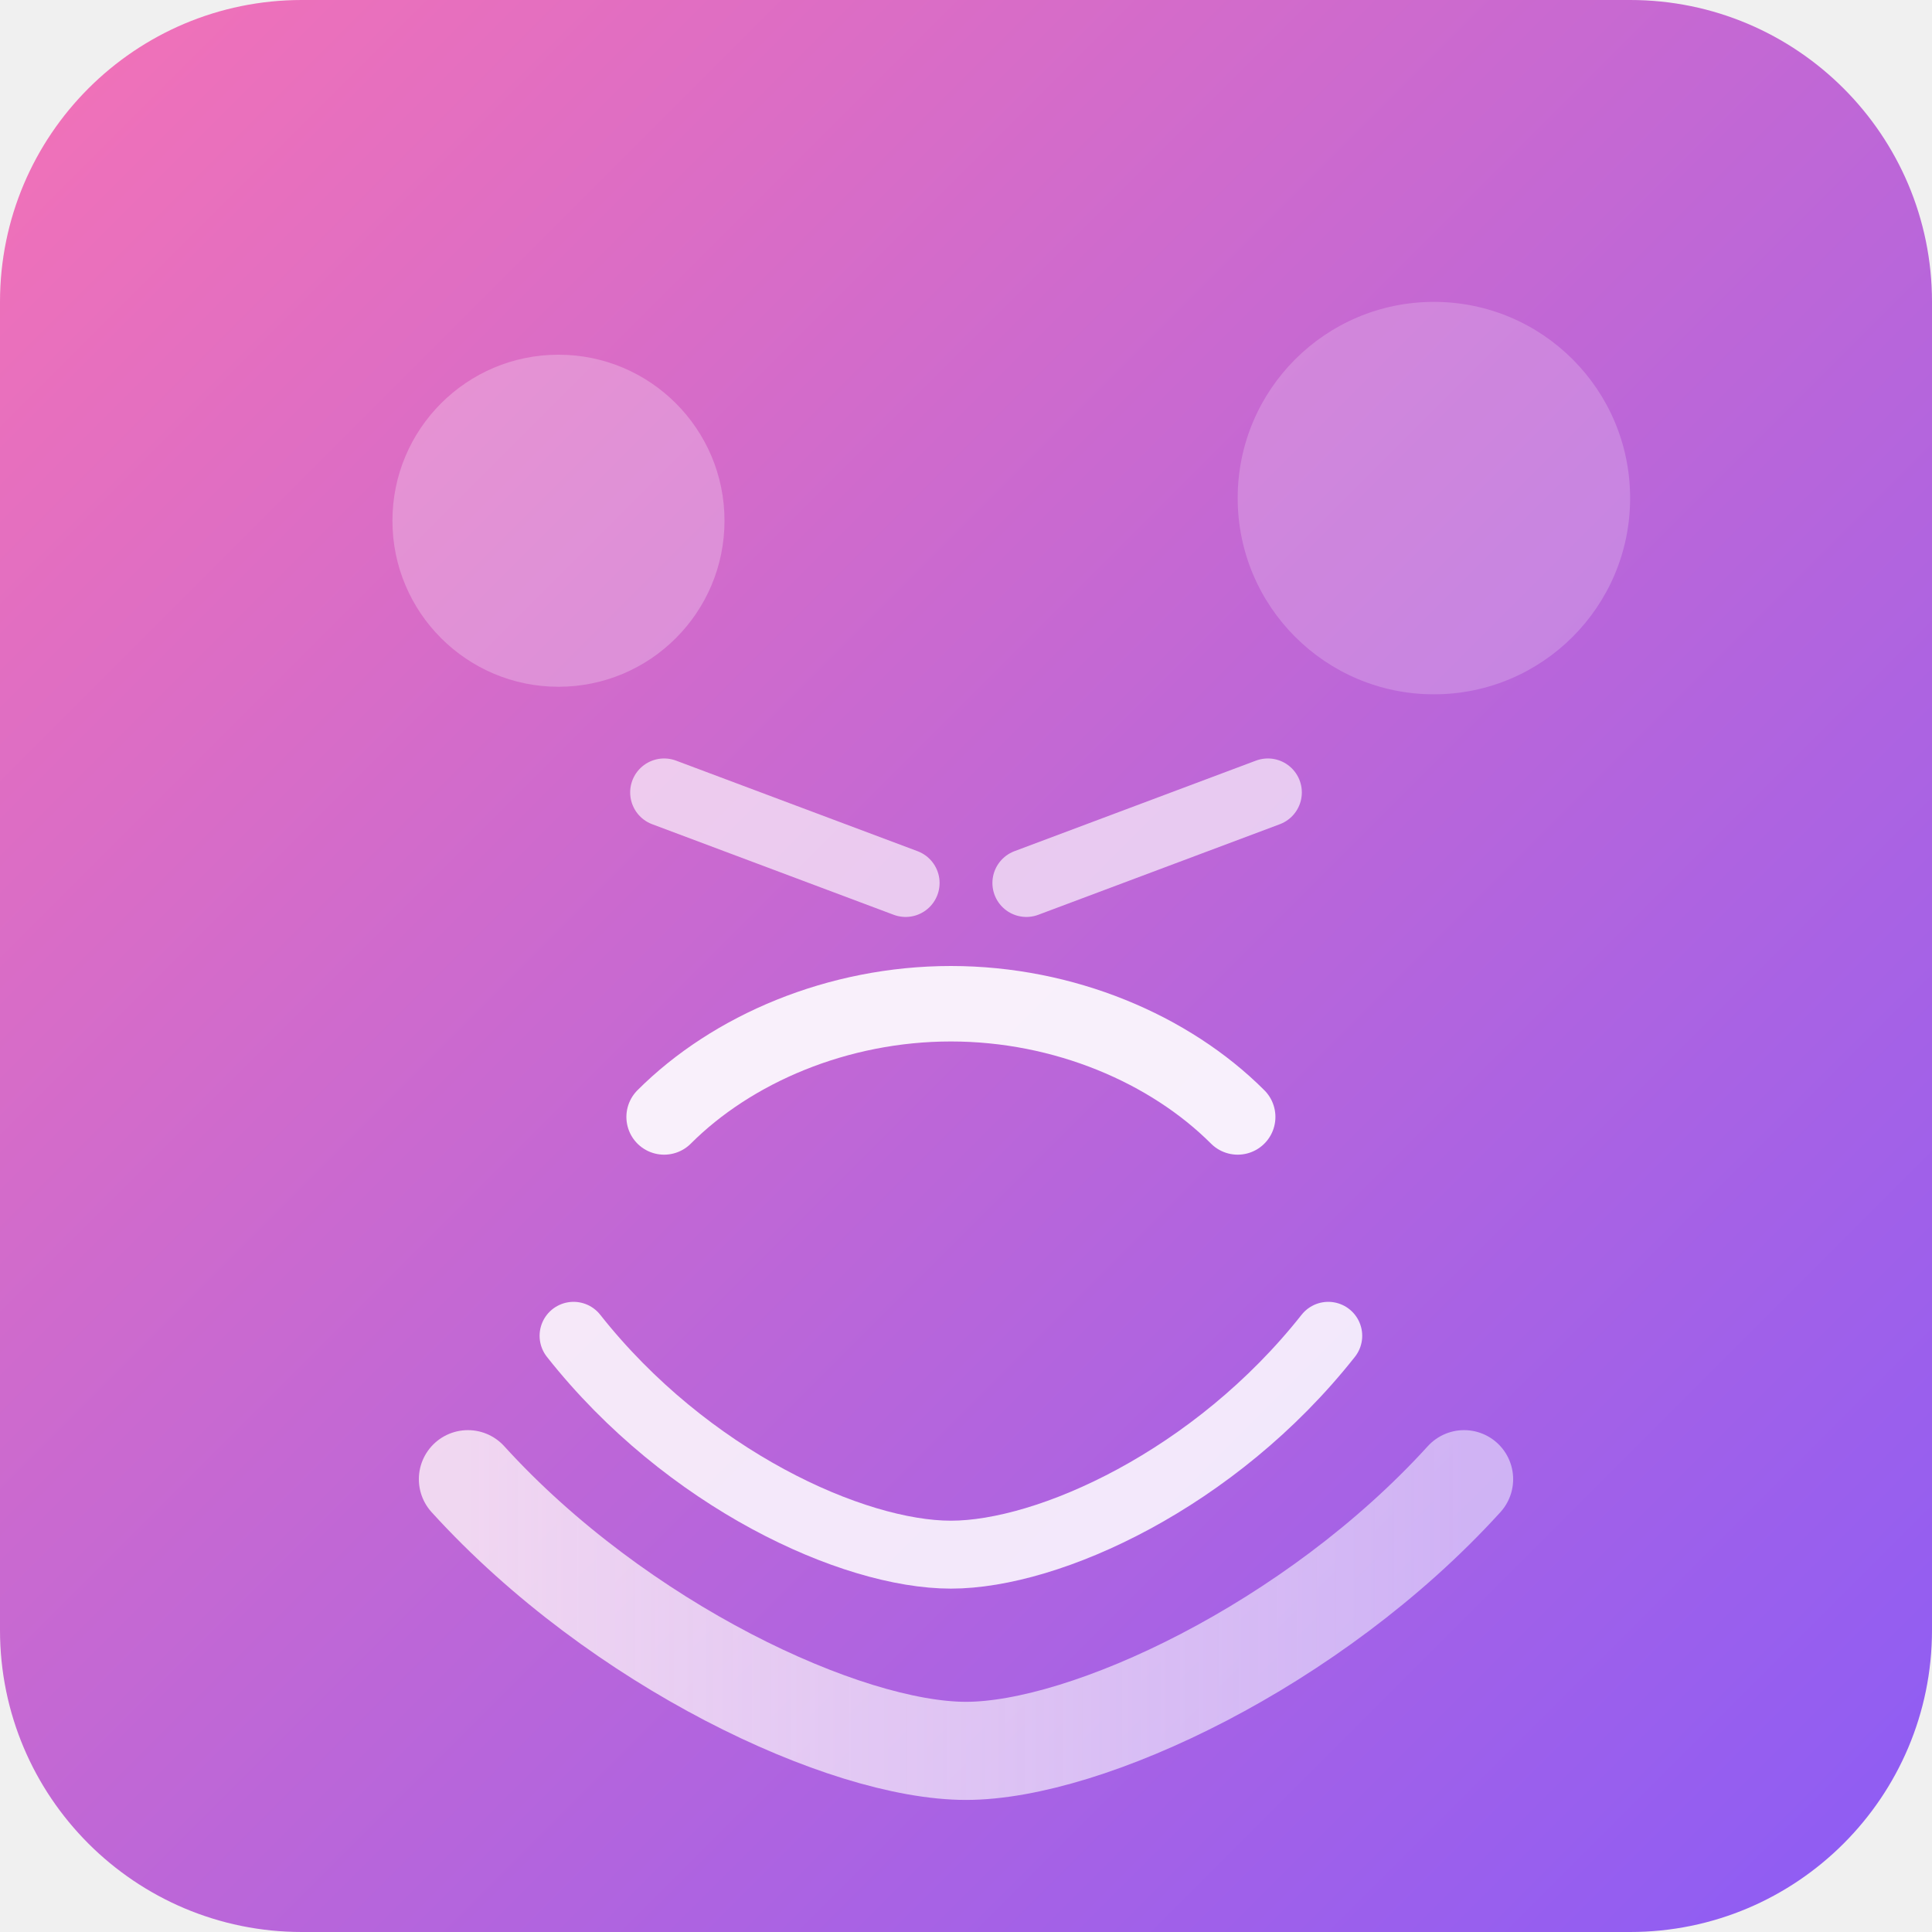
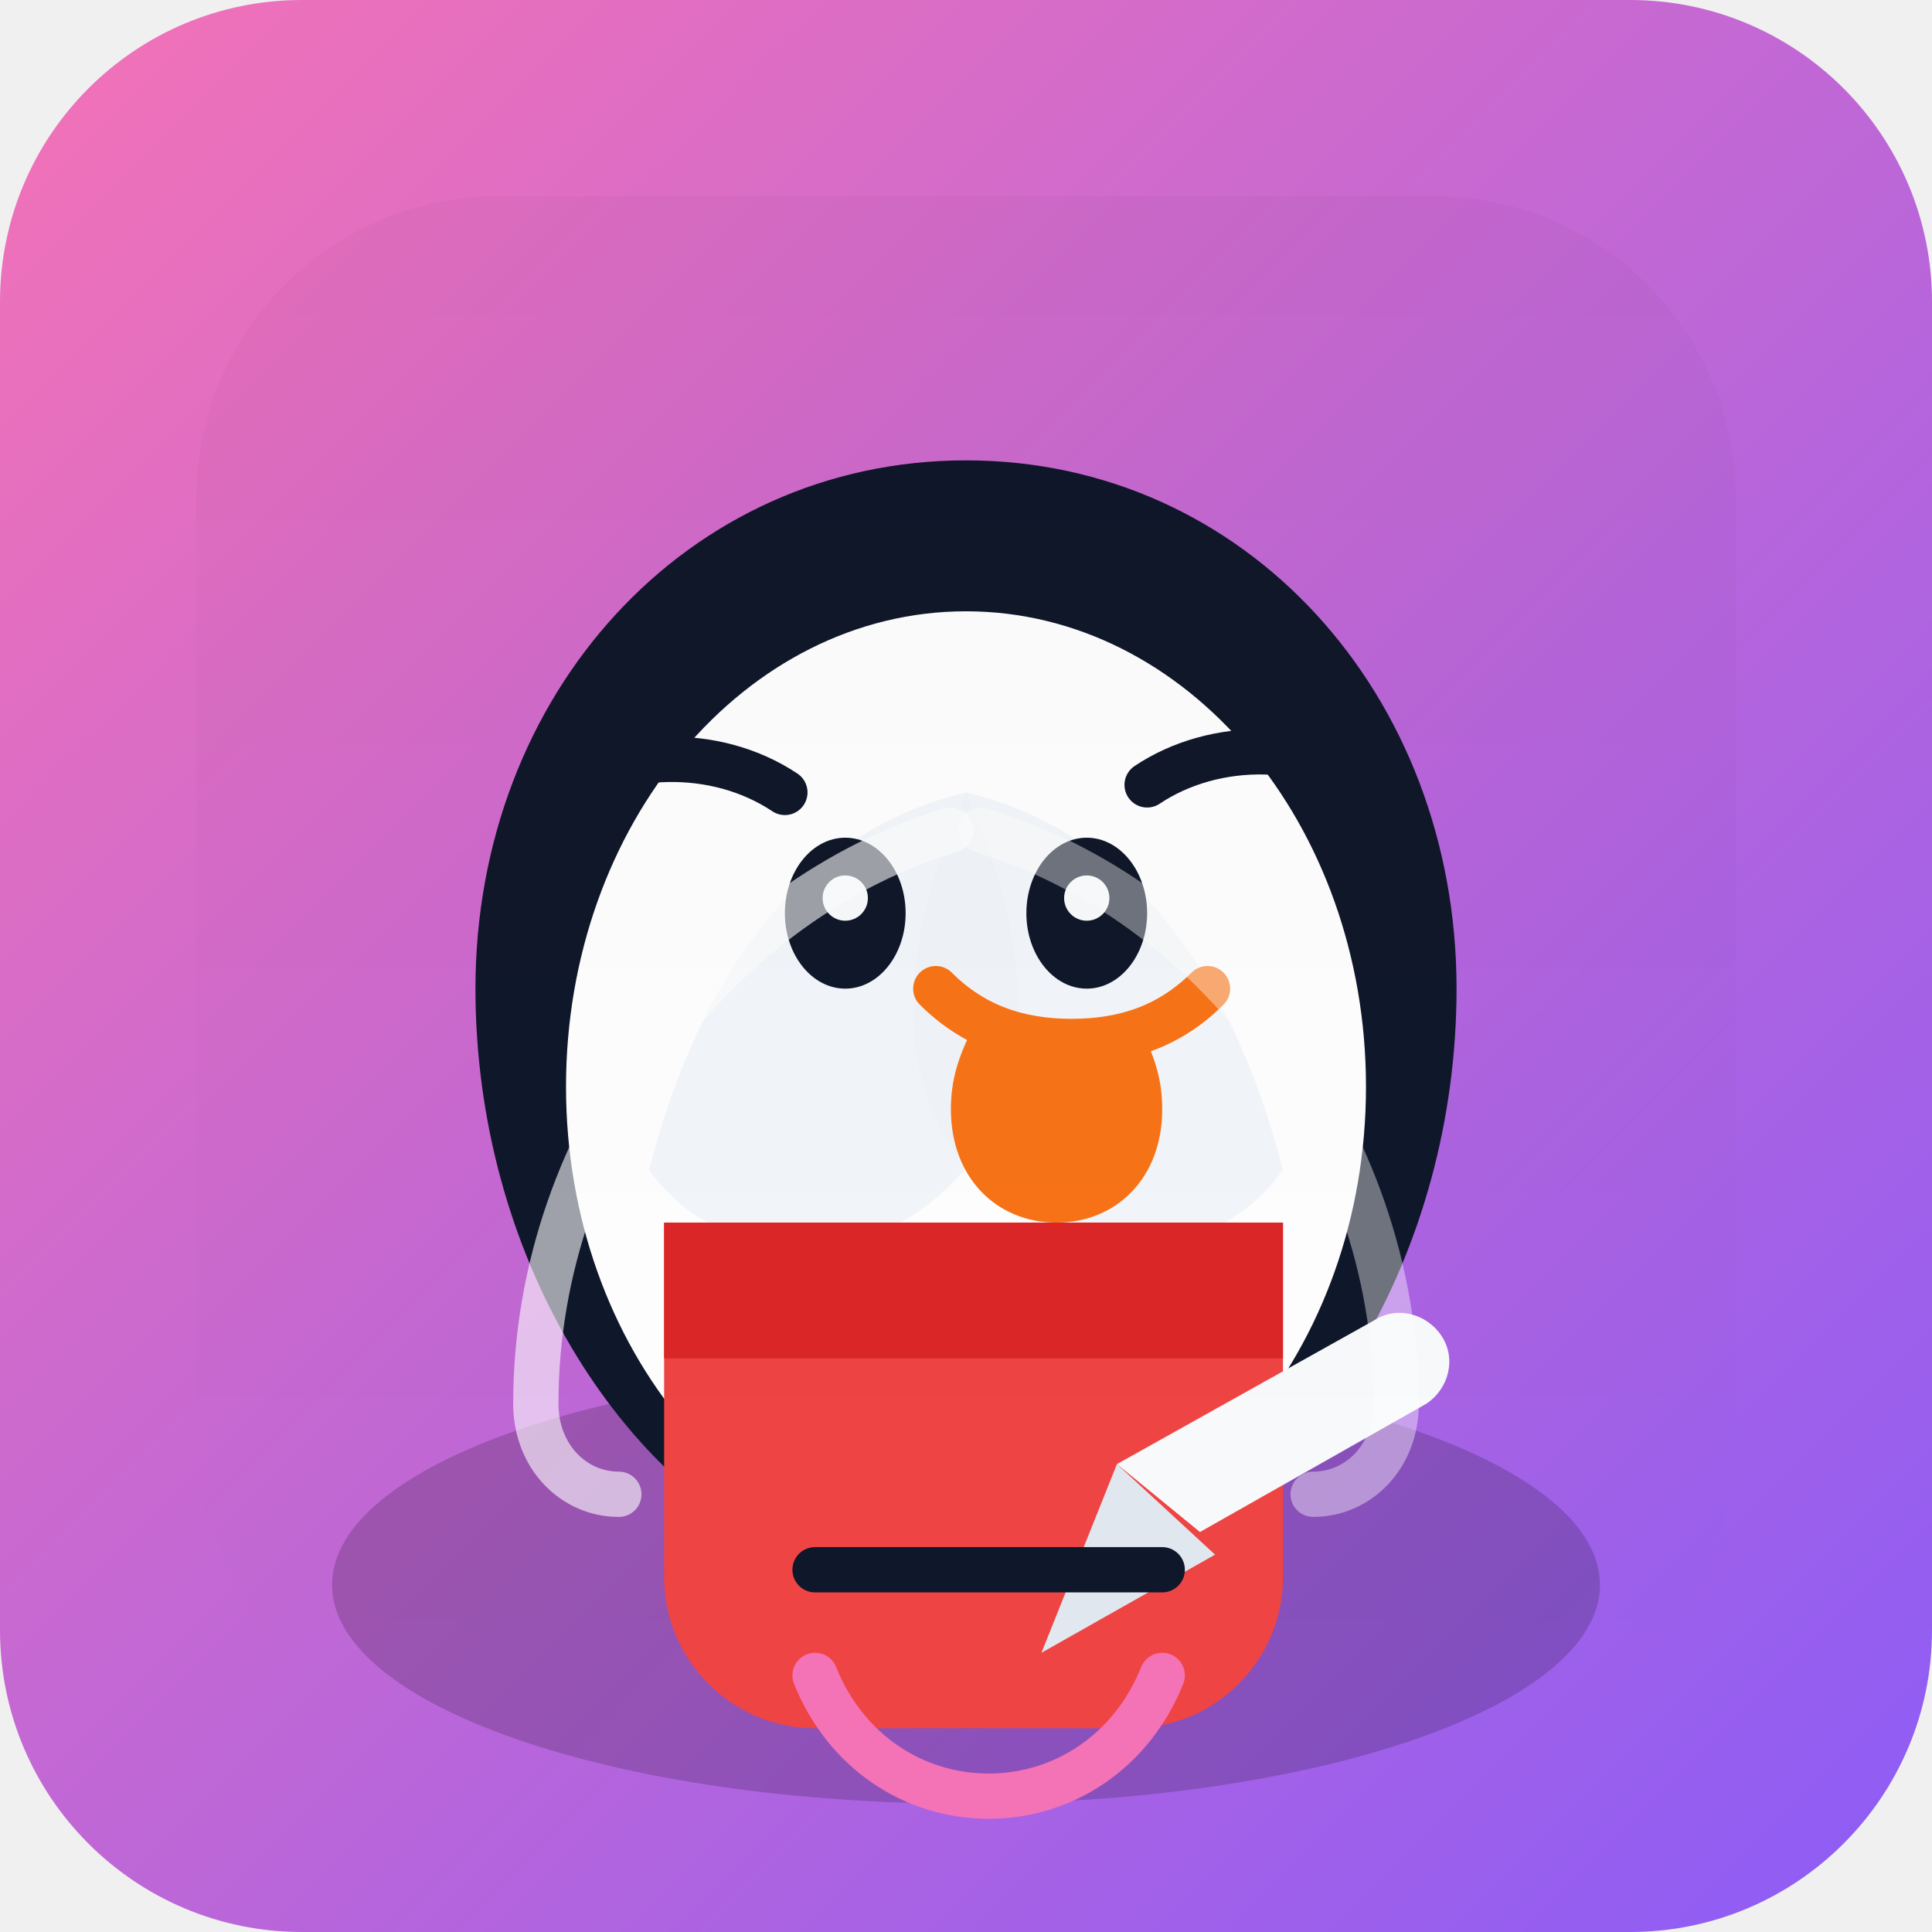
<svg xmlns="http://www.w3.org/2000/svg" width="512" height="512" viewBox="0 0 512 512">
  <defs>
-     <linearGradient id="pinkGradient" x1="0%" y1="0%" x2="100%" y2="100%">
+     <linearGradient id="pinkBackground" x1="0%" y1="0%" x2="100%" y2="100%">
      <stop offset="0%" stop-color="#f472b6" />
      <stop offset="100%" stop-color="#8b5cf6" />
    </linearGradient>
-     <linearGradient id="pinkHighlight" x1="0%" y1="0%" x2="100%" y2="0%">
-       <stop offset="0%" stop-color="#fdf2f8" stop-opacity="0.8" />
-       <stop offset="100%" stop-color="#ede9fe" stop-opacity="0.6" />
+     <linearGradient id="pinkShadow" x1="0%" y1="0%" x2="0%" y2="100%">
+       <stop offset="0%" stop-color="rgba(0,0,0,0.35)" />
+       <stop offset="100%" stop-color="rgba(0,0,0,0)" />
    </linearGradient>
  </defs>
-   <rect width="512" height="512" rx="80" fill="url(#pinkGradient)" />
-   <circle cx="148" cy="138" r="44" fill="rgba(255,255,255,0.25)" />
-   <circle cx="380" cy="132" r="52" fill="rgba(255,255,255,0.2)" />
-   <path d="M176 210l64 24" stroke="rgba(255,255,255,0.65)" stroke-width="18" stroke-linecap="round" />
-   <path d="M336 210l-64 24" stroke="rgba(255,255,255,0.65)" stroke-width="18" stroke-linecap="round" />
-   <path d="M176 296c18-18 46-30 76-30s58 12 76 30" fill="none" stroke="rgba(255,255,255,0.9)" stroke-width="20" stroke-linecap="round" />
-   <path d="M152 354c30 38 74 58 100 58s70-20 100-58" fill="none" stroke="rgba(255,255,255,0.85)" stroke-width="18" stroke-linecap="round" />
-   <path d="M124 392c40 44 100 72 132 72s92-28 132-72" fill="none" stroke="url(#pinkHighlight)" stroke-width="26" stroke-linecap="round" />
+   <rect width="512" height="512" rx="80" fill="url(#pinkBackground)" />
+   <ellipse cx="256" cy="420" rx="168" ry="58" fill="rgba(0,0,0,0.18)" />
+   <g transform="translate(116 92)">
+     <path d="M140 30c-74 0-130 62-130 140 0 70 38 132 88 152h84c50-20 88-82 88-152 0-78-56-140-130-140z" fill="#0f172a" />
+     <ellipse cx="140" cy="196" rx="106" ry="126" fill="#ffffff" />
+     <path d="M56 218c10 14 24 20 42 20 32 0 56-28 56-62 0-20-6-40-14-58-42 10-70 46-84 100z" fill="#f1f5f9" opacity="0.85" />
+     <path d="M224 218c-10 14-24 20-42 20-32 0-56-28-56-62 0-20 6-40 14-58 42 10 70 46 84 100z" fill="#f1f5f9" opacity="0.85" />
+     <path d="M188 116c18-12 44-12 64 2" stroke="#0f172a" stroke-width="12" stroke-linecap="round" fill="none" />
+     <path d="M92 118c-18-12-44-12-64 2" stroke="#0f172a" stroke-width="12" stroke-linecap="round" fill="none" />
+     <ellipse cx="108" cy="150" rx="16" ry="20" fill="#0f172a" />
+     <ellipse cx="172" cy="150" rx="16" ry="20" fill="#0f172a" />
+     <circle cx="108" cy="146" r="6" fill="#f8fafc" />
+     <circle cx="172" cy="146" r="6" fill="#f8fafc" />
+     <path d="M132 170c10 10 22 14 36 14s26-4 36-14" stroke="#f97316" stroke-width="12" stroke-linecap="round" fill="none" />
+     <path d="M142 180c-4 8-6 14-6 22 0 18 12 30 28 30s28-12 28-30c0-8-2-14-6-22-6 4-14 6-22 6s-16-2-22-6z" fill="#f97316" />
+     <path d="M60 232h164v94c0 22-18 40-40 40h-84c-22 0-40-18-40-40v-94z" fill="#ef4444" />
+     <path d="M60 232h164v36H60z" fill="#dc2626" />
+     <path d="M180 296l68-38c6-4 14-2 18 4 4 6 2 14-4 18l-60 34z" fill="#f8fafc" />
+     <path d="M180 296l26 24-46 26z" fill="#e2e8f0" />
+     <path d="M100 324h92" stroke="#0f172a" stroke-width="12" stroke-linecap="round" />
+     <path d="M48 304c-12 0-22-10-22-24 0-72 50-134 110-152" stroke="rgba(255,255,255,0.6)" stroke-width="12" stroke-linecap="round" fill="none" />
+     <path d="M232 304c12 0 22-10 22-24 0-72-50-134-110-152" stroke="rgba(255,255,255,0.4)" stroke-width="12" stroke-linecap="round" fill="none" />
+     <path d="M100 352c8 20 26 32 46 32s38-12 46-32" stroke="#f472b6" stroke-width="12" stroke-linecap="round" fill="none" />
+   </g>
+   <rect x="52" y="52" width="408" height="408" rx="80" fill="url(#pinkShadow)" opacity="0.08" />
</svg>
